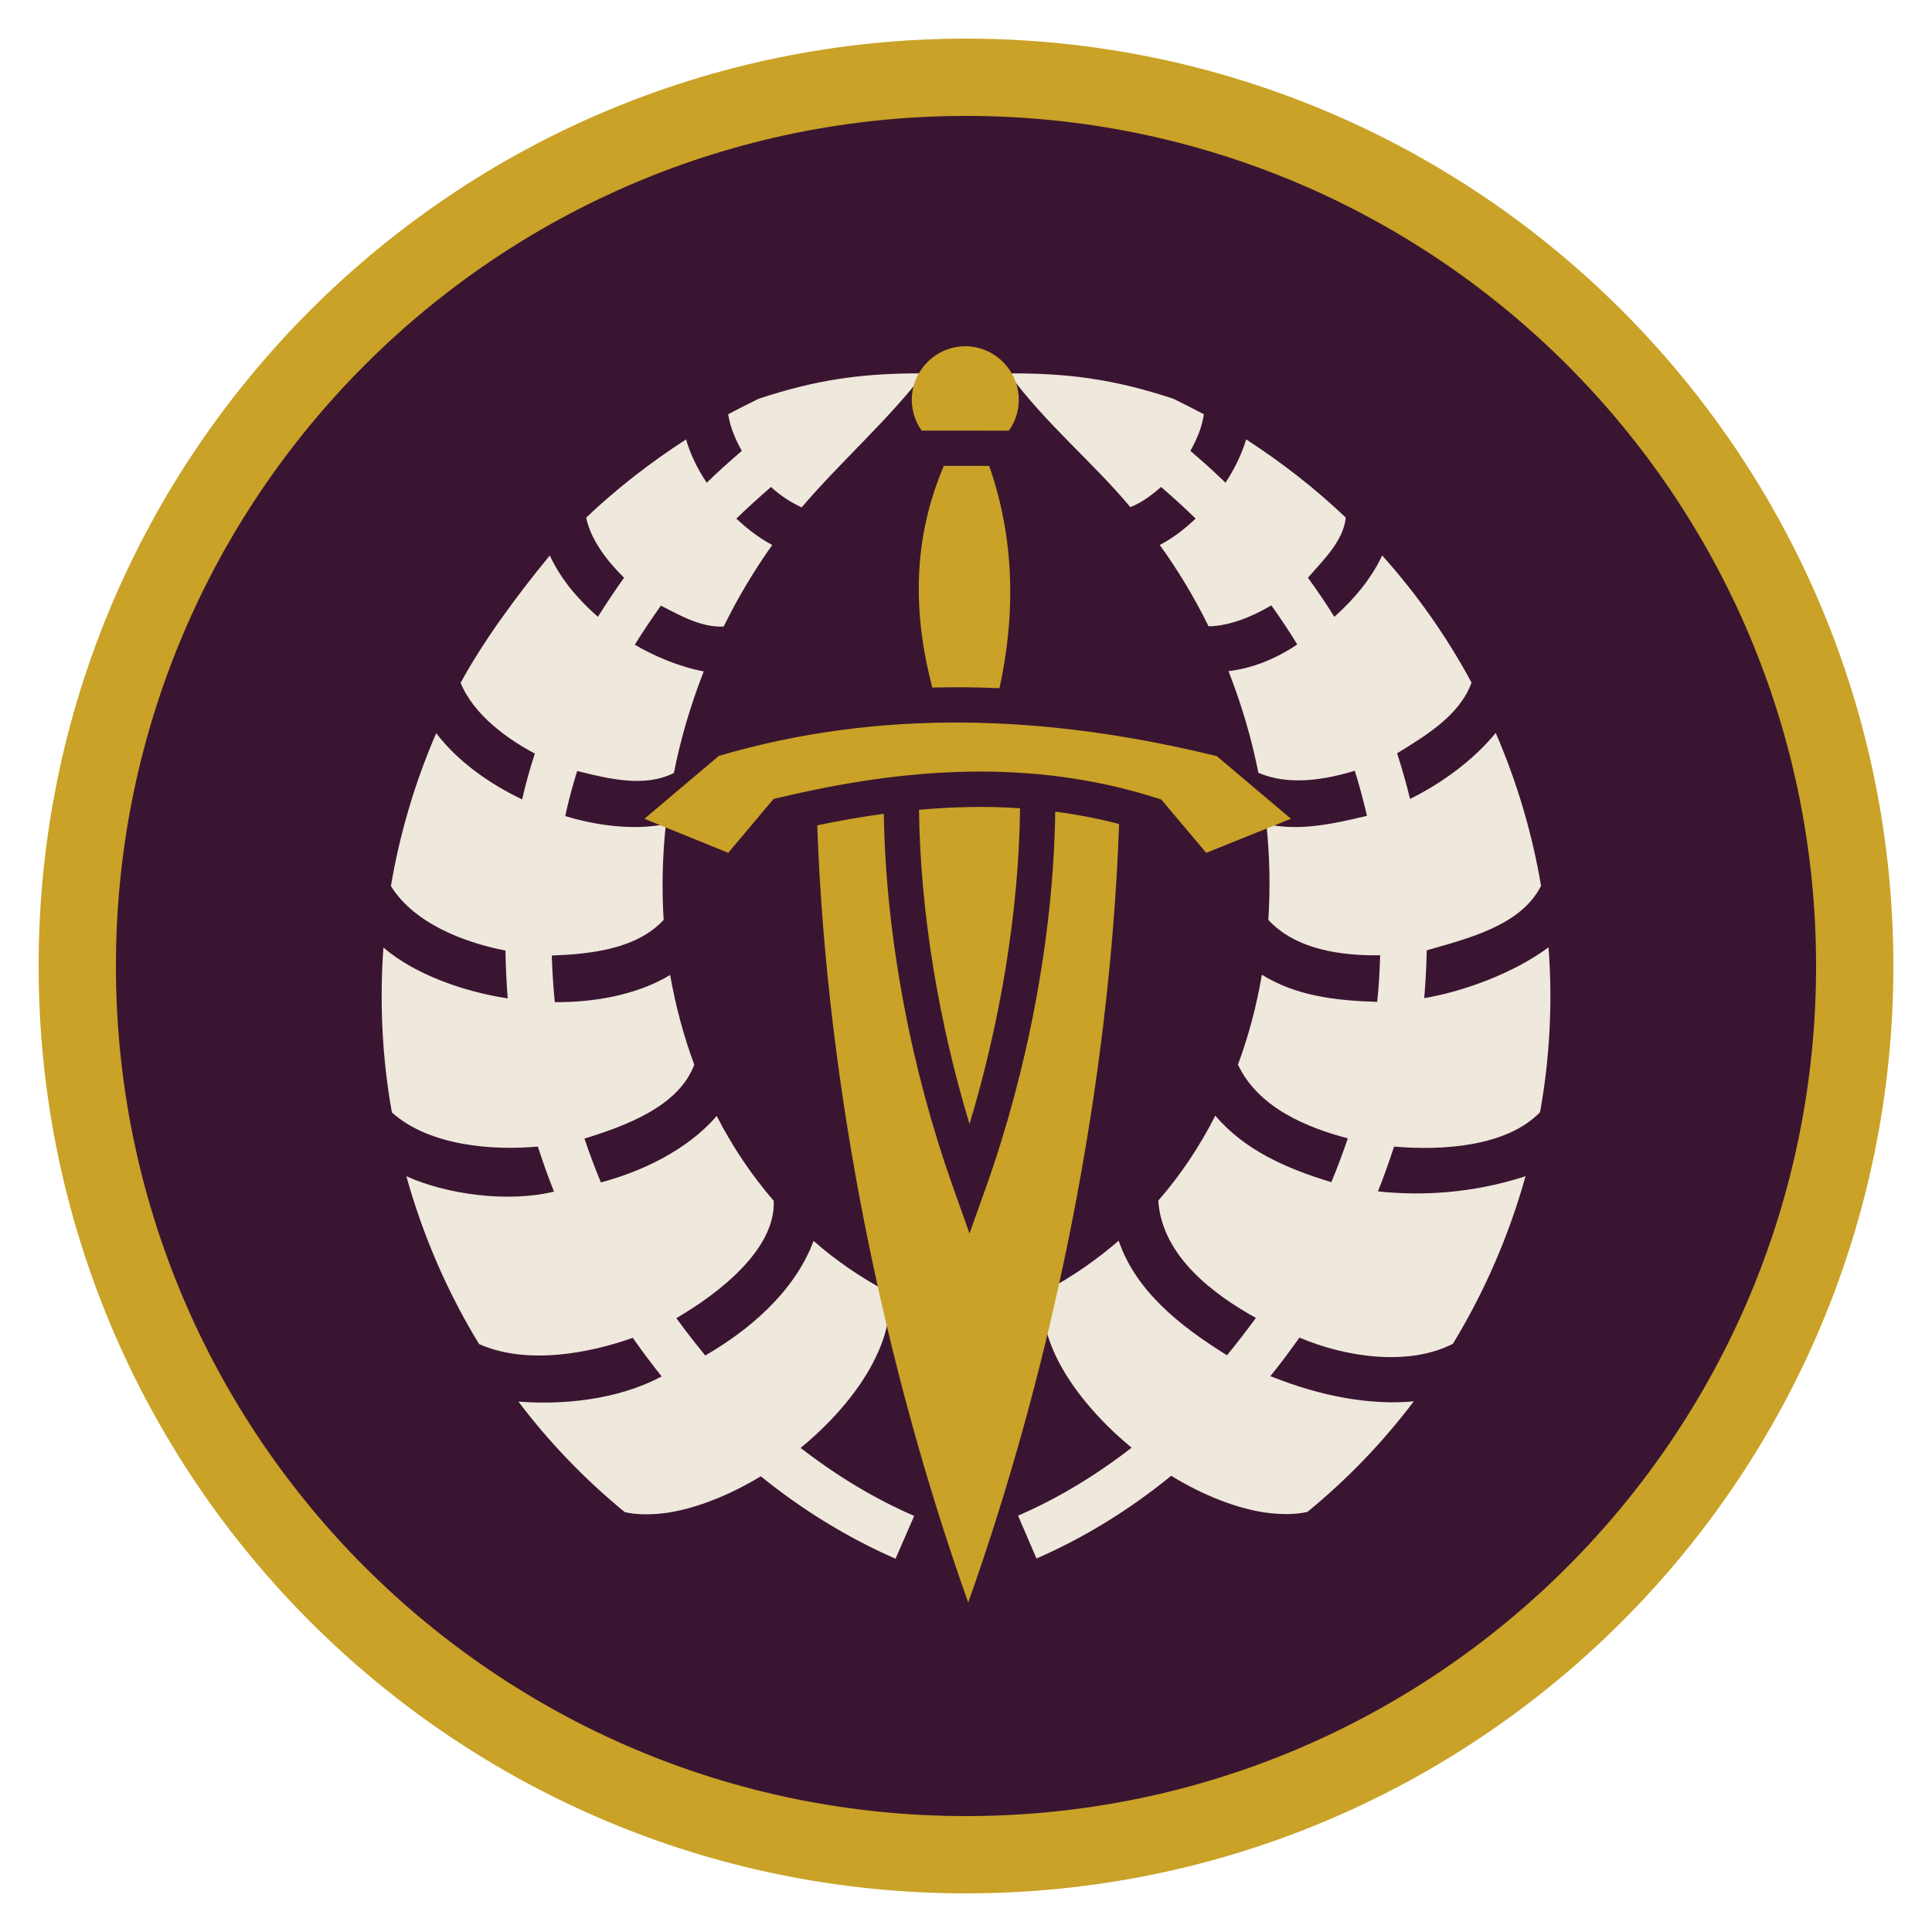
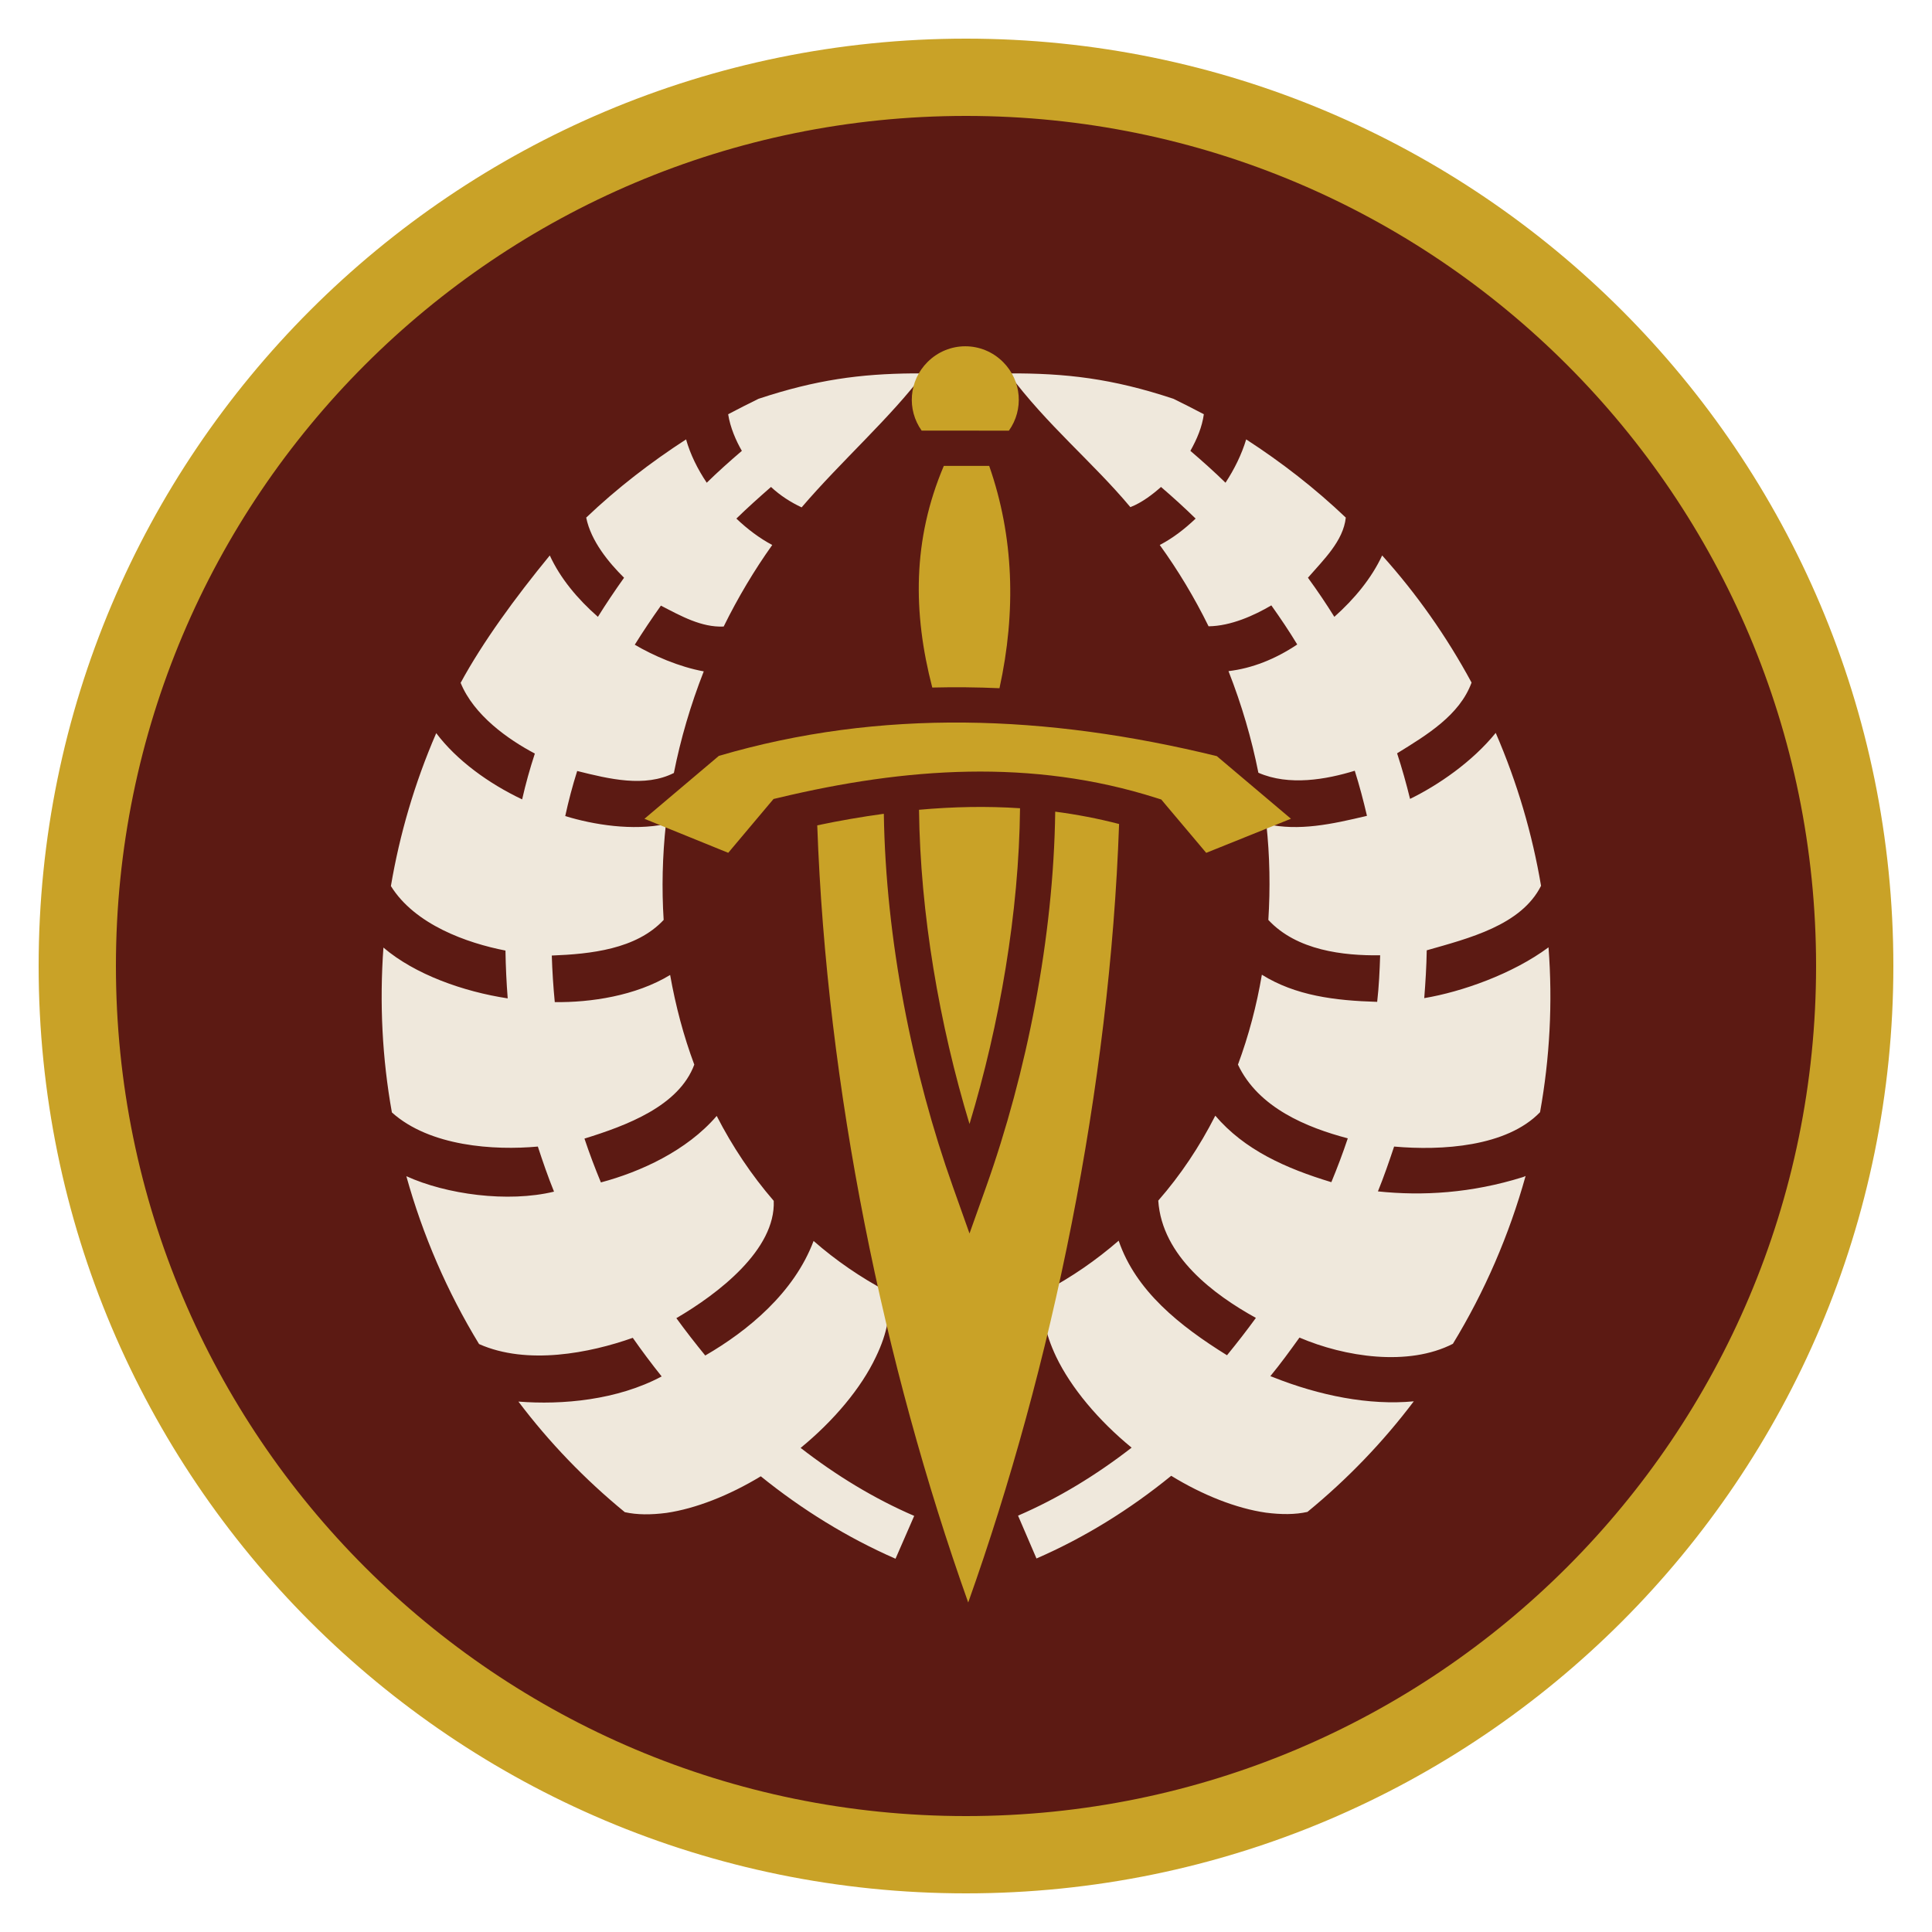
<svg xmlns="http://www.w3.org/2000/svg" viewBox="0 0 100 100">
-   <circle cx="50" cy="50" r="46" fill="#3a1531" stroke="#c9a227" stroke-width="4" />
+   <circle cx="50" cy="50" r="46" fill="#5c1a13" stroke="#c9a227" stroke-width="4" />
  <g transform="translate(17 17) scale(0.1289062)" fill="#efe8dc">
    <path d="M234.7 18.05c-21 .2-38.8 2.5-62 10.2c-4.1 2-8.2 4.1-12.2 6.2c.8 5.26 3.2 10.77 5.5 14.7c-4.9 4.2-9.6 8.4-14.1 12.8c-3.7-5.5-6.6-11.4-8.3-17.4c-14.2 9.2-27.7 19.6-40.1 31.4c1.9 9.5 9.2 18.21 15.2 24.15c-3.7 5.2-7.2 10.4-10.5 15.7c-8.22-7.2-15.12-15.5-19.32-24.65C74.97 108.1 61.92 126 53.08 142.3c5.29 13 19.01 22.7 29.8 28.4c-2 6.1-3.7 12.2-5.1 18.4c-13.5-6.4-26.3-15.7-34.5-26.6c-8.7 20.1-14.7 40.7-18.2 61.4c9.63 15.5 30.57 22.9 46 25.9q.15 9.6.9 19.2c-17.79-2.7-37.26-9.6-49.9-20.4c-1.6 22.3-.5 44.5 3.4 66.2c15.25 13.7 41.14 15.3 58.6 13.7c2 6.1 4.1 12.2 6.5 18.1c-18.61 4.5-43.29 1.1-59.3-6.2c6.6 23.7 16.4 46.4 29.2 67.4c19.33 8.6 44.52 3.6 61.72-2.5c3.7 5.3 7.6 10.5 11.6 15.5c-17.8 9.5-39.9 11.5-57.52 10.1c12.3 16.3 26.62 31.2 42.72 44.4c4.9 1.1 10.5 1.1 16.7.3c11.7-1.7 25.2-7 37.9-14.7c16.7 13.5 34.9 24.7 54.1 33.1l7.5-17.2c-16-6.9-31.3-16.2-45.6-27.3c13.3-10.9 24.3-24 30.2-36.5c4.7-9.7 6.3-18.4 4.5-26.3c-10.7-5.7-20.6-12.5-29.5-20.3c-7.8 20.8-26.4 36.1-43.5 46c-4-4.9-7.9-9.9-11.6-15c16.8-9.8 39.9-27.5 39.1-47.1c-8.9-10.3-16.6-21.8-22.9-34.1c-12 14-30.7 22.5-46.5 26.7c-2.4-5.8-4.6-11.6-6.6-17.6c16.8-5.2 37.9-13 44.1-29.7c-4.3-11.5-7.5-23.6-9.7-36c-13.8 8.4-32 11.1-46.32 10.9c-.6-6.2-1-12.4-1.2-18.7c15.52-.6 33.92-2.5 44.92-14.3c-.8-12.6-.5-25.5.9-38.5c-13.4 2.8-29 .3-40.42-3.2c1.3-6 2.9-12.1 4.8-18.1c12.82 3.2 27.12 6.7 38.82.8c2.7-13.6 6.7-27.3 12-40.8c-9.9-1.8-20.2-6.3-27.7-10.7c3.3-5.3 6.8-10.5 10.5-15.7c8.1 4.2 16.3 8.8 25.2 8.4c5.7-11.6 12.3-22.65 19.5-32.75c-5.1-2.7-10-6.4-14.4-10.6c4.4-4.3 9.1-8.5 13.9-12.7c3.8 3.54 8 6.18 12.3 8.2c15.9-18.6 35.9-36.23 49-53.8zm38.4 0c15.4 20.75 33.8 35.63 48.9 53.7c4.6-1.76 9.1-5.23 12.3-8.1c4.9 4.2 9.5 8.4 13.9 12.7c-4.4 4.2-9.2 7.9-14.4 10.6c7.3 10.1 13.9 21.05 19.6 32.65c9-.1 18.4-4.4 25.2-8.4c3.7 5.2 7.2 10.4 10.4 15.7c-8.8 5.9-18.2 9.6-27.6 10.7c5.3 13.5 9.3 27.2 12 40.8c12.3 5.4 27.3 2.7 38.7-.8c1.9 6 3.5 12.1 4.9 18.1c-14.2 3.4-27.3 6.2-40.4 3.3c1.4 12.9 1.6 25.8.8 38.5c11.4 12.3 30.2 14.4 44.9 14.2c-.2 6.3-.5 12.5-1.2 18.7c-17.1-.5-32.8-2.5-46.3-10.9c-2.1 12.4-5.3 24.5-9.6 36.1c8.2 17.4 27.8 25.3 44.1 29.6c-2 6-4.2 11.8-6.6 17.6c-18.5-5.6-34.9-13-46.6-26.7c-6.3 12.4-13.9 23.8-22.9 34.1c1.5 22.4 22.4 37.8 39.2 47.1c-3.7 5.1-7.6 10.1-11.6 15c-19-11.8-36.6-25.8-43.5-46c-9 7.8-18.8 14.6-29.6 20.3c-1.8 7.9-.1 16.6 4.5 26.3c6 12.5 17 25.6 30.3 36.5c-14.3 11.1-29.6 20.4-45.6 27.3l7.4 17.2c19.3-8.4 37.4-19.6 54.1-33.2c12.7 7.8 26.2 13.1 38 14.8c6.2.8 11.8.8 16.7-.3c16.1-13.2 30.4-28.1 42.7-44.4c-18 1.7-37.9-2.3-56.5-9.7c-.3-.1-.7-.3-1.1-.4c4.1-5 7.9-10.2 11.7-15.5c18.2 7.8 43.7 11.7 61.6 2.5c12.8-21 22.6-43.7 29.2-67.4c-.4.2-.8.4-1.2.5c-20.5 6.4-40.1 7.6-58.1 5.7c2.4-5.9 4.5-12 6.5-18c19.1 1.7 45.2.1 58.6-13.8c3.9-21.7 5.1-43.9 3.4-66.2c-14.4 10.7-34.9 17.9-49.9 20.4c.5-6.4.9-12.8 1-19.2c16.8-4.8 37.9-10 45.9-25.9c-3.5-20.7-9.5-41.3-18.2-61.4c-9.4 11.6-23.1 21-34.4 26.5c-1.5-6.1-3.2-12.2-5.2-18.3c12-7.4 25.1-15.3 29.9-28.4c-10.1-18.7-22.2-35.8-35.9-51.05c-4.2 9.05-11.1 17.45-19.2 24.65c-3.3-5.3-6.8-10.5-10.6-15.7c6.2-7.17 14.2-14.71 15.2-24.15c-12.4-11.8-25.8-22.2-40-31.4c-1.8 6-4.7 11.9-8.3 17.4c-4.5-4.4-9.2-8.6-14.1-12.8c2.7-4.82 4.7-9.62 5.4-14.7c-4-2.1-8.1-4.2-12.2-6.2c-24.7-8.2-43.3-10.3-66.2-10.2" />
  </g>
  <g transform="translate(50 50) rotate(45) scale(0.09765625) translate(-256 -256)" fill="#c9a227">
    <path d="M43.53 15.75c-15.73 0-28.31 12.583-28.31 28.313c0 14.086 10.092 25.644 23.5 27.906L42.687 68L68.81 41.906l2.626-2.625C69.188 25.86 57.63 15.75 43.53 15.75m33.72 44.125l-17 17c15.885 39.37 43.45 66.684 78.75 87.406a513 513 0 0 1 25.438-24.936c-22.488-35.103-51.535-62.294-87.188-79.47M322.594 79.03l-51.25 4.314c-79.356 48.134-143.878 108.1-186.72 186.53l-4.31 51.47l44.155-18.656l-2.94-34.094l-.25-3.063l1.626-2.624c35.94-58.47 79.93-109.41 141.5-141.25l2.406-1.25l2.688.25l34.125 2.906l18.97-44.53zm-62.438 66.376c-10.008 5.886-19.5 12.338-28.562 19.313c46.688 47.93 87.208 108.588 114.72 166.5l11.248 23.717l-23.718-11.28c-57.995-27.554-117.918-67.57-165.688-113.907a497 497 0 0 0-20.625 29.28c101.918 94.91 227.05 177.304 347.845 234.69c-57.063-120.125-140.038-246.18-235.22-348.314zm-43.03 31.22c-13.37 11.703-25.72 24.58-37.282 38.436c39.36 38.452 88.085 72.83 136.687 98.844c-26.054-48.633-60.754-97.847-99.405-137.28" />
  </g>
</svg>
